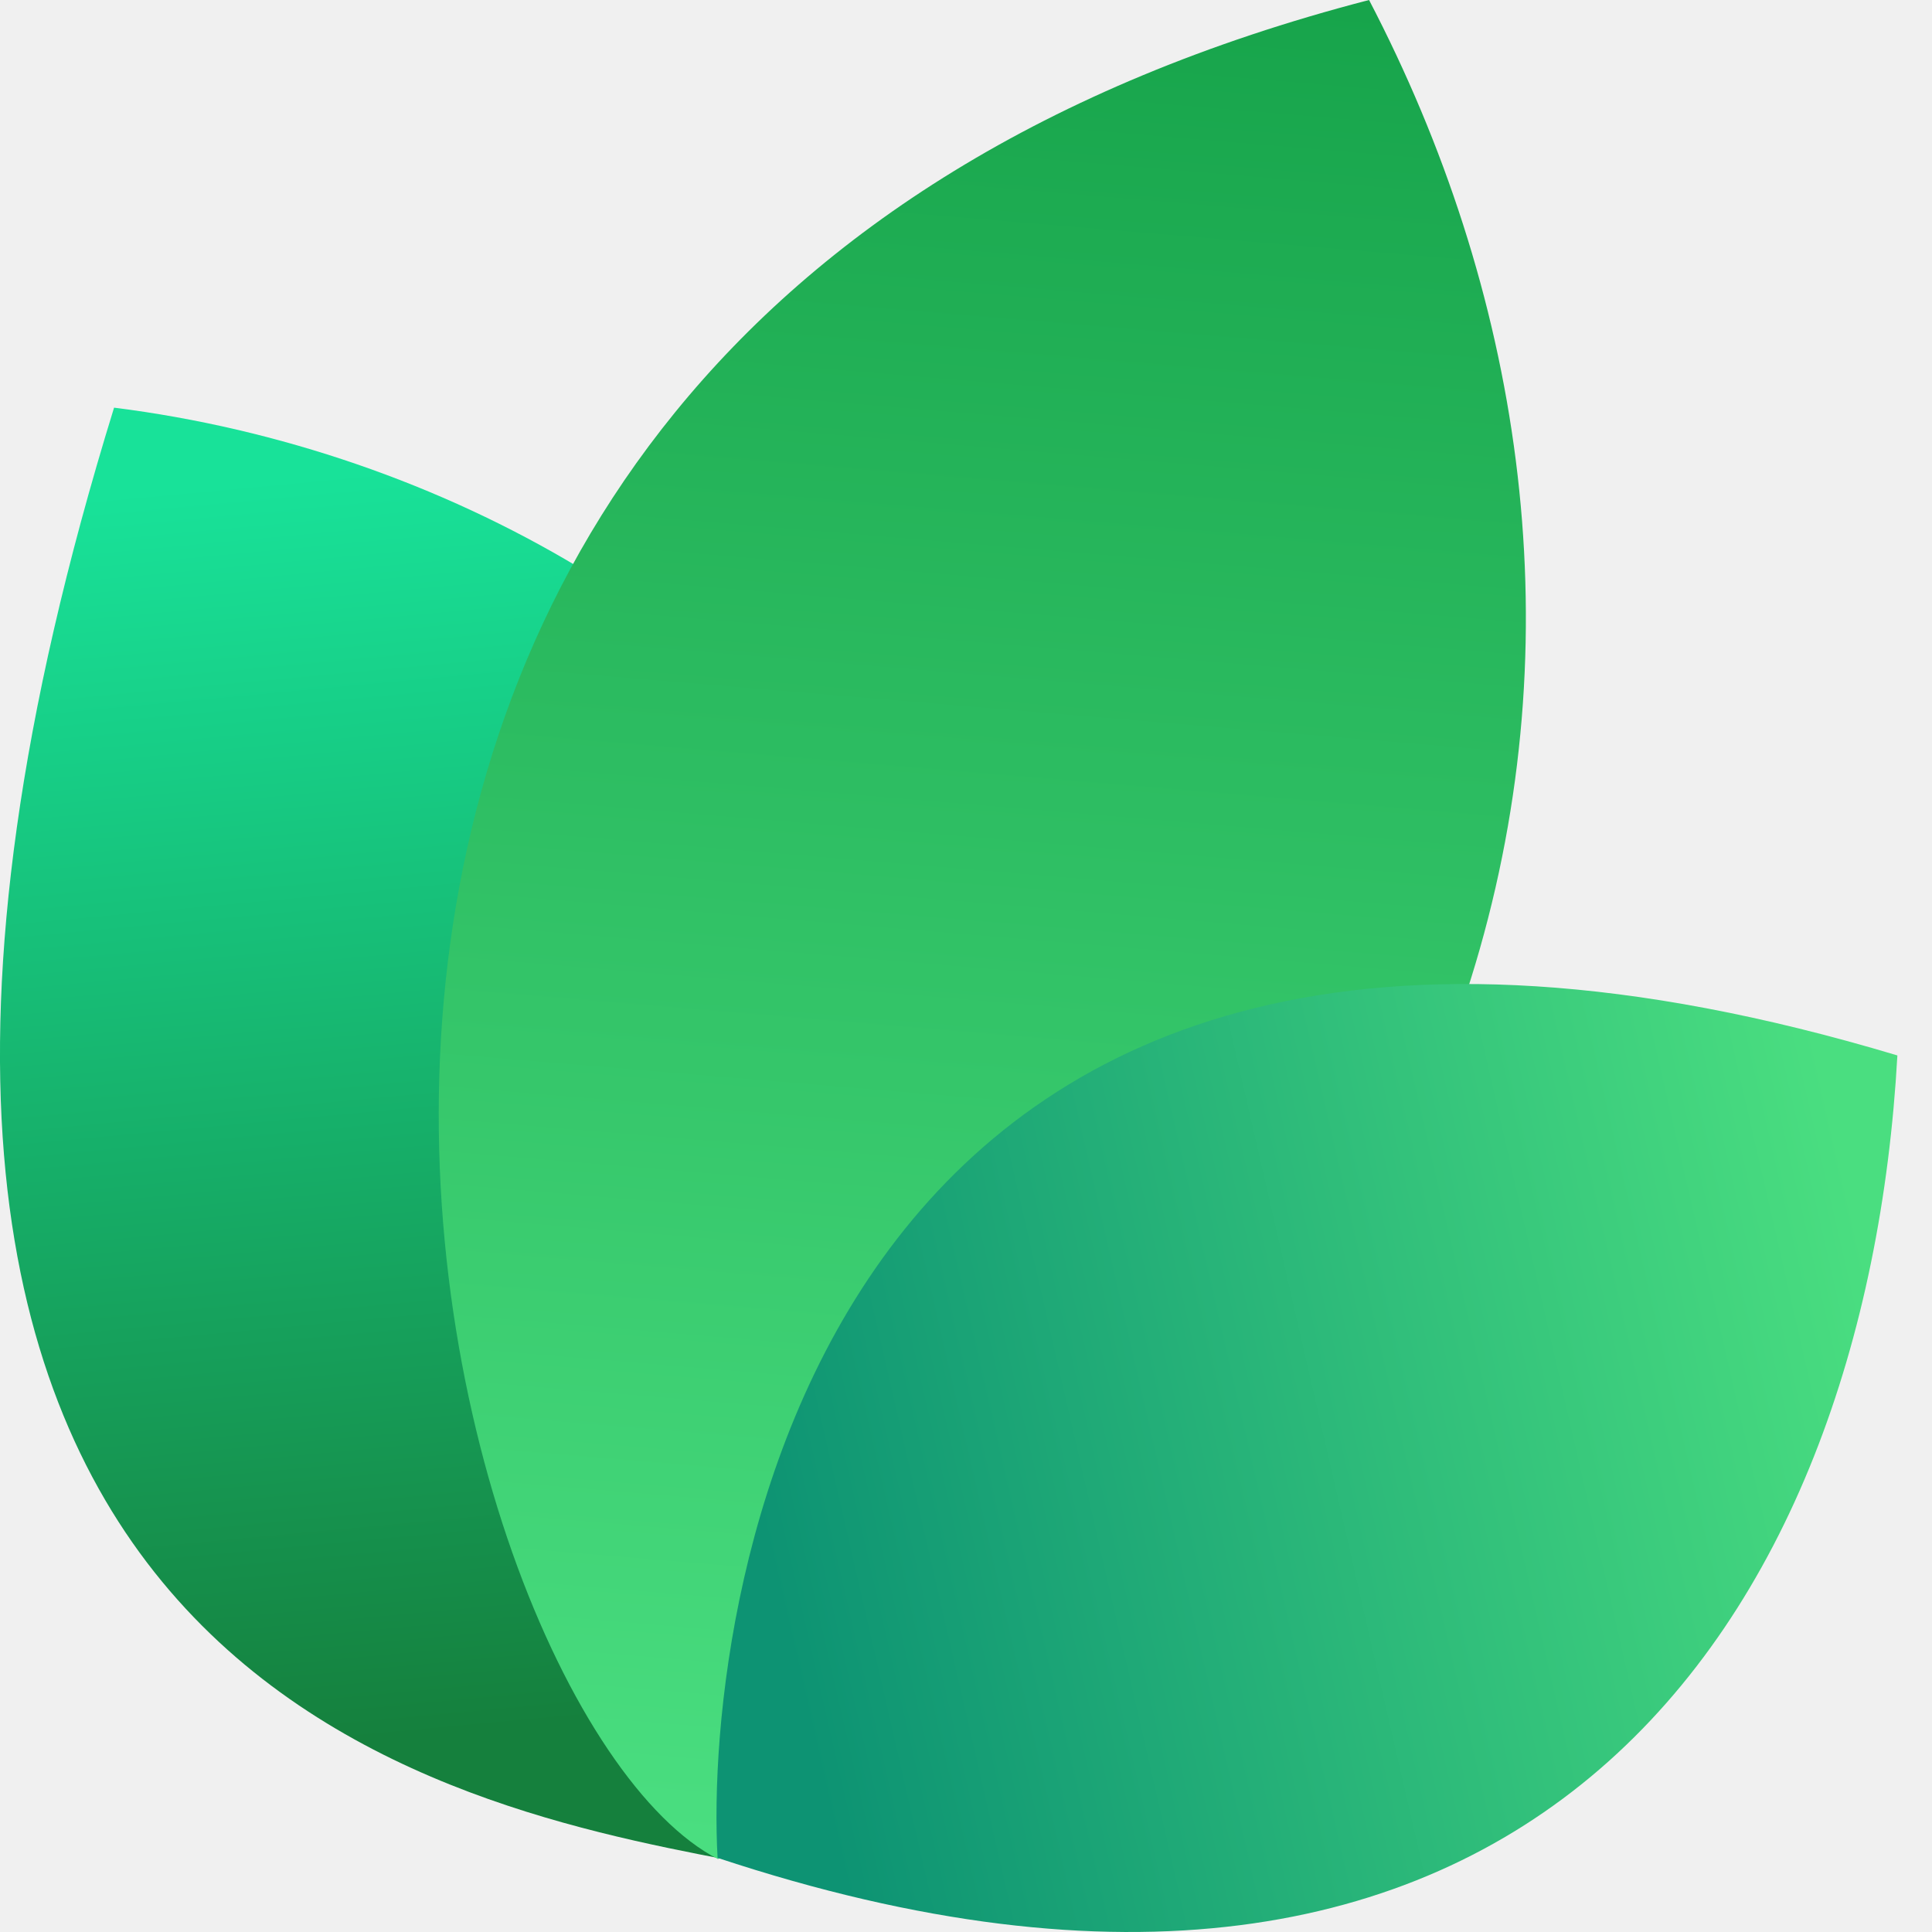
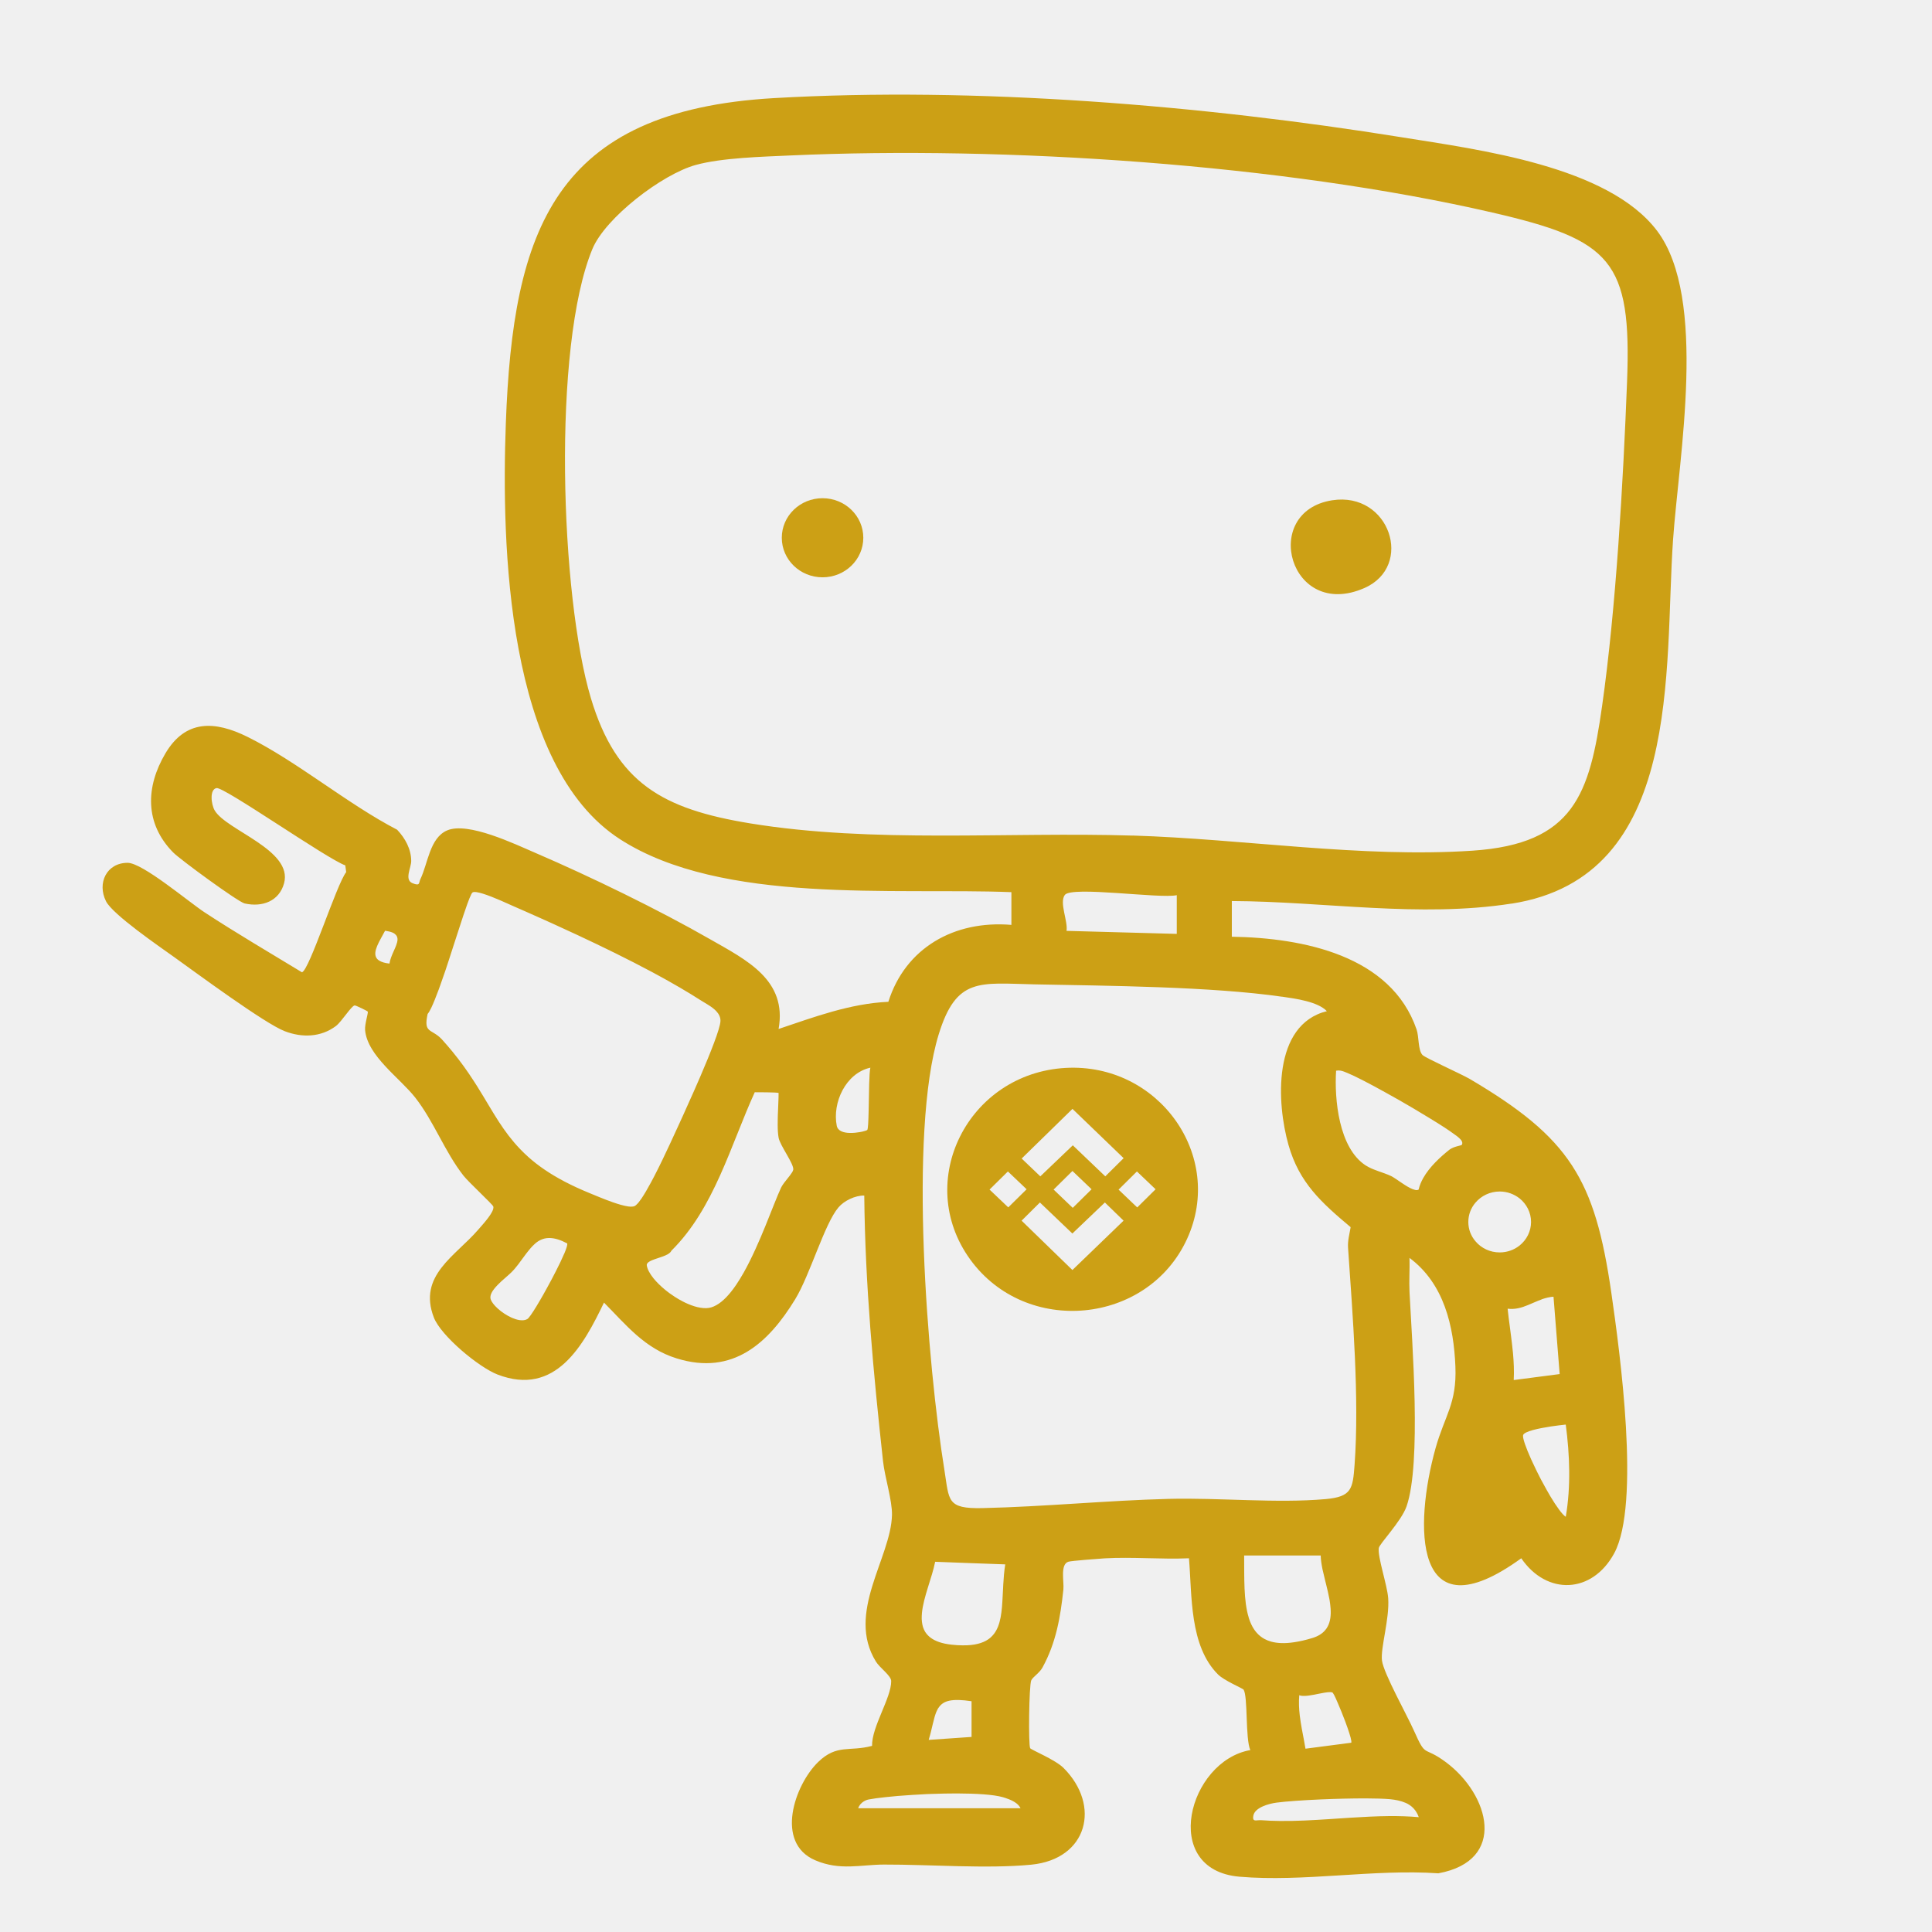
- <svg xmlns="http://www.w3.org/2000/svg" width="24" height="24" viewBox="0 0 24 24" fill="none">
-   <path d="M9.061 23.108C5.268 22.377 -3.391 20.627 1.417 5.064C9.634 6.099 16.973 14.064 9.061 23.108Z" fill="url(#paint0_linear_17557_2021)" />
-   <path d="M8.919 23.094C5.276 21.222 0.784 4.209 17.007 0C20.757 7.193 19.621 16.545 8.919 23.094Z" fill="url(#paint1_linear_17557_2021)" />
-   <path d="M8.914 23.079C8.735 19.882 10.159 9.085 23.57 13.111C23.181 20.123 18.984 26.418 8.914 23.079Z" fill="url(#paint2_linear_17557_2021)" />
+ <svg xmlns="http://www.w3.org/2000/svg" width="32" height="32" viewBox="0 0 32 32" fill="none">
+   <g clip-path="url(#clip0_2648_70)">
+     <path d="M17.649 17.688C16.034 17.779 15.132 19.566 16.069 20.86C16.995 22.138 19.012 21.943 19.663 20.517C20.29 19.142 19.189 17.602 17.649 17.688H17.649ZM17.763 18.366L18.611 19.183L18.307 19.484L17.769 18.97L17.231 19.484L16.922 19.189L17.764 18.366H17.763ZM18.08 19.698L17.768 20.006L17.451 19.703L17.763 19.395L18.08 19.698ZM16.39 19.703L16.694 19.403L17.004 19.698L16.7 19.998L16.39 19.703ZM17.763 21.036L16.921 20.218L17.224 19.917L17.762 20.431L18.3 19.917L18.61 20.218L17.762 21.036H17.763ZM18.836 19.999L18.527 19.704L18.831 19.403L19.14 19.698L18.836 19.999Z" fill="#CCA015" />
+     <path d="M22.066 8.286C23.018 8.139 23.426 9.377 22.598 9.74C21.36 10.283 20.868 8.473 22.066 8.286Z" fill="#CCA015" />
+     <path d="M13.624 9.562C13.997 9.562 14.299 9.269 14.299 8.907C14.299 8.545 13.997 8.252 13.624 8.252C13.251 8.252 12.949 8.545 12.949 8.907C12.949 9.269 13.251 9.562 13.624 9.562Z" fill="#CCA015" />
+     <path d="M25.038 14.967C27.889 14.523 27.561 11.078 27.711 8.941C27.806 7.573 28.288 4.94 27.448 3.825C26.637 2.749 24.497 2.48 23.212 2.273C19.915 1.742 16.156 1.433 12.82 1.625C9.181 1.834 8.495 3.805 8.378 7.016C8.305 9.012 8.384 12.686 10.271 13.901C11.956 14.987 14.811 14.7 16.752 14.777V15.319C15.801 15.239 14.994 15.704 14.714 16.593C14.079 16.622 13.486 16.845 12.896 17.043C13.041 16.232 12.368 15.903 11.762 15.557C10.907 15.067 9.78 14.519 8.871 14.128C8.526 13.98 7.75 13.605 7.404 13.755C7.117 13.88 7.088 14.302 6.964 14.559C6.933 14.621 6.965 14.681 6.833 14.629C6.692 14.572 6.812 14.371 6.811 14.26C6.81 14.064 6.712 13.885 6.578 13.743C5.749 13.312 4.922 12.613 4.102 12.206C3.555 11.934 3.071 11.918 2.74 12.478C2.411 13.034 2.395 13.639 2.868 14.119C2.983 14.236 3.942 14.938 4.052 14.964C4.346 15.03 4.624 14.926 4.705 14.63C4.856 14.079 3.753 13.755 3.557 13.425C3.498 13.327 3.467 13.076 3.586 13.053C3.709 13.028 5.426 14.233 5.719 14.333L5.734 14.445C5.575 14.645 5.123 16.076 5.001 16.104C4.469 15.78 3.916 15.457 3.391 15.113C3.124 14.938 2.363 14.292 2.114 14.291C1.765 14.291 1.605 14.628 1.756 14.928C1.866 15.147 2.637 15.675 2.884 15.852C3.245 16.11 4.382 16.951 4.714 17.079C5.003 17.191 5.315 17.181 5.564 16.994C5.66 16.921 5.817 16.662 5.874 16.653C5.893 16.65 6.085 16.745 6.091 16.755C6.103 16.774 6.039 16.962 6.047 17.061C6.085 17.49 6.625 17.856 6.878 18.18C7.188 18.576 7.364 19.073 7.677 19.473C7.762 19.581 8.162 19.95 8.171 19.984C8.193 20.071 7.994 20.282 7.921 20.367C7.546 20.804 6.917 21.126 7.186 21.822C7.304 22.126 7.93 22.647 8.242 22.767C9.203 23.136 9.665 22.28 10.004 21.575C10.369 21.943 10.677 22.335 11.207 22.499C12.141 22.79 12.73 22.241 13.17 21.521C13.417 21.117 13.655 20.273 13.886 20C13.981 19.887 14.165 19.799 14.315 19.802C14.329 21.276 14.466 22.741 14.626 24.204C14.655 24.469 14.78 24.854 14.774 25.095C14.756 25.807 14.009 26.714 14.508 27.521C14.573 27.627 14.761 27.754 14.761 27.845C14.763 28.122 14.438 28.6 14.444 28.917C14.069 29.018 13.863 28.883 13.552 29.184C13.161 29.563 12.83 30.524 13.503 30.812C13.913 30.988 14.255 30.884 14.643 30.883C15.401 30.881 16.35 30.956 17.08 30.885C18.014 30.794 18.24 29.906 17.615 29.282C17.48 29.147 17.08 28.983 17.063 28.956C17.032 28.908 17.043 27.913 17.081 27.831C17.108 27.774 17.217 27.711 17.267 27.619C17.492 27.209 17.564 26.786 17.613 26.328C17.626 26.197 17.556 25.911 17.696 25.867C17.747 25.851 18.193 25.818 18.298 25.811C18.759 25.785 19.232 25.83 19.693 25.81C19.745 26.425 19.698 27.257 20.173 27.733C20.276 27.837 20.585 27.965 20.598 27.986C20.671 28.104 20.625 28.796 20.709 28.987C19.684 29.166 19.207 30.969 20.528 31.084C21.589 31.176 22.749 30.954 23.824 31.028C24.969 30.817 24.672 29.728 23.951 29.189C23.564 28.901 23.628 29.134 23.421 28.669C23.306 28.409 22.919 27.72 22.89 27.505C22.863 27.297 23.016 26.82 22.993 26.473C22.977 26.252 22.816 25.791 22.837 25.64C22.848 25.57 23.211 25.197 23.297 24.95C23.546 24.234 23.388 22.234 23.346 21.401C23.337 21.213 23.351 21.022 23.346 20.835C23.919 21.261 24.079 21.967 24.106 22.633C24.131 23.249 23.93 23.442 23.777 23.988C23.426 25.247 23.386 27.122 25.197 25.81C25.62 26.429 26.372 26.399 26.736 25.728C27.176 24.915 26.83 22.393 26.688 21.408C26.416 19.53 26.003 18.849 24.344 17.871C24.204 17.789 23.612 17.525 23.561 17.474C23.485 17.395 23.505 17.172 23.463 17.051C23.041 15.825 21.585 15.534 20.403 15.515V14.924C21.944 14.931 23.506 15.204 25.038 14.966L25.038 14.967ZM6.562 15.657C6.557 15.67 6.552 15.683 6.546 15.697C6.537 15.718 6.528 15.739 6.518 15.761C6.489 15.825 6.46 15.894 6.451 15.96C6.375 15.952 6.322 15.935 6.285 15.913C6.229 15.88 6.212 15.832 6.217 15.776C6.223 15.709 6.262 15.629 6.306 15.548C6.31 15.54 6.314 15.533 6.318 15.526C6.338 15.489 6.359 15.452 6.378 15.416C6.427 15.423 6.466 15.432 6.496 15.444C6.511 15.45 6.524 15.457 6.535 15.465C6.545 15.473 6.554 15.481 6.561 15.489C6.572 15.502 6.578 15.517 6.581 15.532C6.583 15.543 6.585 15.553 6.584 15.565C6.583 15.593 6.574 15.624 6.562 15.657ZM9.343 20.769C9.326 20.809 9.305 20.855 9.282 20.904C9.258 20.953 9.232 21.005 9.205 21.059C9.159 21.149 9.109 21.245 9.058 21.336C9.038 21.373 9.018 21.409 8.998 21.444C8.958 21.514 8.92 21.58 8.885 21.637C8.815 21.752 8.759 21.833 8.735 21.847C8.712 21.86 8.687 21.867 8.658 21.868C8.516 21.875 8.31 21.749 8.2 21.63C8.156 21.582 8.127 21.536 8.123 21.5C8.12 21.471 8.128 21.441 8.144 21.41C8.154 21.39 8.168 21.369 8.184 21.349C8.2 21.328 8.219 21.307 8.239 21.286C8.258 21.266 8.28 21.245 8.301 21.225C8.312 21.215 8.323 21.205 8.334 21.196C8.367 21.166 8.4 21.138 8.43 21.111C8.46 21.084 8.487 21.058 8.507 21.035C8.516 21.025 8.525 21.015 8.533 21.005C8.551 20.984 8.567 20.963 8.583 20.943C8.614 20.902 8.644 20.861 8.673 20.821C8.688 20.802 8.702 20.782 8.716 20.763C8.731 20.744 8.745 20.726 8.759 20.709C8.78 20.683 8.802 20.657 8.824 20.635C8.853 20.605 8.883 20.579 8.916 20.558C8.957 20.532 9.002 20.515 9.052 20.508C9.073 20.506 9.093 20.505 9.116 20.506C9.193 20.509 9.284 20.536 9.393 20.594C9.404 20.609 9.384 20.675 9.344 20.769L9.343 20.769ZM10.582 19.91C10.574 19.918 10.568 19.926 10.561 19.934C10.541 19.956 10.524 19.971 10.509 19.977C10.493 19.984 10.472 19.986 10.448 19.986C10.435 19.986 10.422 19.985 10.408 19.983C10.336 19.973 10.243 19.946 10.149 19.913C9.998 19.86 9.843 19.793 9.766 19.762C9.461 19.637 9.22 19.509 9.023 19.375C8.924 19.308 8.837 19.24 8.758 19.17C8.705 19.123 8.657 19.076 8.611 19.028C8.542 18.956 8.481 18.883 8.423 18.808C8.308 18.658 8.21 18.5 8.11 18.333C8.076 18.277 8.043 18.221 8.008 18.163C7.973 18.105 7.937 18.047 7.9 17.987C7.881 17.957 7.862 17.927 7.842 17.897C7.743 17.744 7.631 17.585 7.494 17.418C7.439 17.351 7.38 17.283 7.317 17.213C7.296 17.191 7.276 17.173 7.257 17.158C7.159 17.081 7.079 17.076 7.065 16.974C7.062 16.954 7.062 16.929 7.065 16.9C7.068 16.87 7.074 16.836 7.083 16.794C7.101 16.773 7.121 16.738 7.143 16.693C7.179 16.617 7.221 16.513 7.266 16.391C7.275 16.367 7.284 16.342 7.293 16.316C7.312 16.265 7.33 16.211 7.349 16.156C7.359 16.129 7.368 16.101 7.378 16.073C7.397 16.016 7.416 15.958 7.435 15.9C7.464 15.813 7.492 15.724 7.52 15.637C7.548 15.551 7.575 15.466 7.602 15.385C7.654 15.223 7.702 15.078 7.741 14.97C7.767 14.899 7.789 14.844 7.806 14.812C7.814 14.796 7.821 14.785 7.827 14.782C7.851 14.765 7.916 14.777 7.998 14.802C8.178 14.858 8.437 14.98 8.517 15.015C8.574 15.04 8.633 15.066 8.693 15.092C8.784 15.132 8.877 15.174 8.974 15.217C9.038 15.245 9.103 15.275 9.169 15.305C9.235 15.335 9.302 15.366 9.369 15.397C9.437 15.428 9.505 15.459 9.573 15.491C9.984 15.683 10.409 15.891 10.798 16.099C10.863 16.134 10.927 16.169 10.989 16.203C11.02 16.22 11.051 16.238 11.082 16.255C11.143 16.289 11.203 16.324 11.262 16.358C11.32 16.392 11.378 16.426 11.433 16.46C11.488 16.493 11.541 16.527 11.593 16.56C11.634 16.587 11.684 16.614 11.732 16.645C11.78 16.675 11.827 16.709 11.864 16.748C11.907 16.795 11.936 16.849 11.933 16.914C11.927 17.038 11.768 17.438 11.6 17.829C11.531 17.99 11.46 18.149 11.397 18.288C11.38 18.328 11.362 18.366 11.346 18.402C11.338 18.419 11.33 18.437 11.323 18.454C11.285 18.538 11.253 18.606 11.232 18.653C11.207 18.709 11.158 18.814 11.098 18.944C11.023 19.105 10.93 19.302 10.837 19.481C10.819 19.517 10.8 19.552 10.782 19.585C10.727 19.687 10.674 19.778 10.628 19.847C10.612 19.87 10.597 19.89 10.583 19.908L10.582 19.91ZM13.138 19.376C13.13 19.423 13.045 19.514 12.985 19.595C12.965 19.622 12.948 19.648 12.937 19.671C12.805 19.956 12.588 20.598 12.318 21.078C12.277 21.149 12.236 21.218 12.193 21.281C12.165 21.322 12.136 21.362 12.106 21.399C12.003 21.527 11.895 21.619 11.781 21.654C11.729 21.67 11.668 21.671 11.602 21.66C11.536 21.65 11.465 21.627 11.393 21.596C11.364 21.584 11.336 21.57 11.307 21.555C11.264 21.533 11.221 21.508 11.179 21.481C11.151 21.463 11.124 21.444 11.097 21.425C11.07 21.405 11.044 21.386 11.019 21.365C10.981 21.334 10.945 21.302 10.913 21.27C10.88 21.238 10.85 21.205 10.824 21.173C10.763 21.097 10.723 21.024 10.713 20.961C10.709 20.94 10.72 20.922 10.739 20.907C10.804 20.855 10.969 20.828 11.062 20.773C11.089 20.757 11.111 20.738 11.121 20.715C11.828 20.016 12.1 18.971 12.501 18.091C12.501 18.091 12.896 18.09 12.896 18.104C12.896 18.157 12.894 18.218 12.891 18.282C12.889 18.346 12.886 18.414 12.883 18.481C12.883 18.498 12.882 18.515 12.882 18.531C12.881 18.564 12.881 18.597 12.881 18.629C12.881 18.709 12.885 18.782 12.896 18.843C12.918 18.973 13.155 19.281 13.139 19.376L13.138 19.376ZM14.388 18.37C14.388 18.384 14.388 18.398 14.387 18.412C14.383 18.574 14.378 18.703 14.364 18.716C14.357 18.722 14.325 18.734 14.28 18.744C14.268 18.746 14.256 18.748 14.243 18.751C14.218 18.755 14.189 18.759 14.161 18.762C14.146 18.764 14.131 18.765 14.116 18.765C14.102 18.766 14.087 18.766 14.072 18.765C13.97 18.762 13.876 18.733 13.859 18.645C13.784 18.265 14.006 17.775 14.416 17.684C14.395 17.769 14.393 18.104 14.388 18.37L14.388 18.37ZM15.267 26.766C15.267 26.75 15.268 26.734 15.27 26.717C15.295 26.451 15.438 26.13 15.489 25.868L16.07 25.89L16.65 25.911C16.632 26.024 16.623 26.137 16.617 26.247C16.616 26.269 16.614 26.291 16.614 26.313C16.611 26.356 16.61 26.399 16.607 26.441C16.595 26.692 16.576 26.913 16.465 27.06C16.446 27.085 16.425 27.107 16.401 27.128C16.316 27.199 16.194 27.243 16.019 27.251C15.994 27.252 15.968 27.252 15.94 27.252C15.886 27.252 15.826 27.248 15.762 27.241C15.603 27.224 15.49 27.183 15.413 27.125C15.375 27.096 15.345 27.063 15.322 27.026C15.308 27.001 15.296 26.975 15.287 26.947C15.279 26.92 15.273 26.89 15.27 26.86C15.266 26.829 15.265 26.799 15.267 26.766V26.766ZM16.092 28.769L15.382 28.818C15.391 28.787 15.399 28.758 15.407 28.73C15.41 28.715 15.414 28.701 15.418 28.688C15.442 28.591 15.46 28.506 15.481 28.434C15.49 28.403 15.5 28.375 15.511 28.349C15.519 28.332 15.526 28.316 15.535 28.3C15.54 28.293 15.545 28.286 15.55 28.279C15.589 28.223 15.644 28.185 15.729 28.168C15.815 28.151 15.931 28.153 16.092 28.178V28.77V28.769ZM14.214 29.951C14.23 29.902 14.264 29.863 14.307 29.837C14.333 29.821 14.362 29.809 14.393 29.804C14.462 29.791 14.555 29.778 14.662 29.767C14.791 29.752 14.942 29.74 15.102 29.73C15.182 29.725 15.265 29.72 15.348 29.716C15.376 29.715 15.404 29.714 15.432 29.713C15.571 29.708 15.713 29.705 15.847 29.705C16.17 29.706 16.457 29.723 16.61 29.767C16.622 29.771 16.636 29.775 16.649 29.779C16.732 29.806 16.83 29.847 16.881 29.914C16.89 29.926 16.897 29.937 16.903 29.95H14.214L14.214 29.951ZM20.683 26.792C20.597 26.515 20.61 26.137 20.607 25.764H21.875C21.876 25.832 21.888 25.908 21.904 25.989C21.918 26.053 21.934 26.12 21.951 26.188C21.955 26.205 21.96 26.222 21.964 26.239C21.985 26.325 22.006 26.411 22.021 26.495C22.029 26.545 22.036 26.595 22.039 26.642C22.047 26.754 22.035 26.857 21.99 26.941C21.977 26.965 21.962 26.988 21.942 27.009C21.895 27.061 21.829 27.103 21.736 27.131C21.624 27.165 21.523 27.188 21.432 27.201C21.28 27.224 21.157 27.218 21.056 27.191C21.015 27.179 20.978 27.165 20.945 27.147C20.845 27.093 20.774 27.009 20.725 26.904C20.708 26.869 20.694 26.831 20.682 26.792L20.683 26.792ZM22.072 28.035C22.075 28.038 22.081 28.046 22.089 28.061C22.092 28.065 22.095 28.07 22.098 28.076C22.113 28.105 22.133 28.148 22.154 28.198C22.194 28.29 22.242 28.407 22.283 28.517C22.333 28.653 22.375 28.778 22.382 28.835C22.384 28.85 22.384 28.861 22.38 28.865L21.623 28.964C21.605 28.854 21.582 28.744 21.562 28.634C21.549 28.561 21.537 28.487 21.528 28.413C21.515 28.302 21.51 28.191 21.52 28.078C21.528 28.081 21.537 28.084 21.546 28.086C21.584 28.093 21.635 28.09 21.69 28.082C21.717 28.078 21.746 28.073 21.774 28.068C21.789 28.066 21.803 28.063 21.817 28.059C21.846 28.054 21.873 28.048 21.9 28.043C21.913 28.041 21.926 28.038 21.938 28.036C21.975 28.03 22.008 28.026 22.033 28.027C22.05 28.027 22.063 28.029 22.072 28.035V28.035ZM23.02 29.8C23.114 29.809 23.204 29.827 23.281 29.861C23.292 29.866 23.303 29.871 23.313 29.876C23.365 29.904 23.41 29.942 23.446 29.993C23.453 30.003 23.459 30.013 23.466 30.025C23.479 30.047 23.49 30.071 23.499 30.098C23.339 30.084 23.176 30.079 23.012 30.08C22.794 30.082 22.573 30.094 22.352 30.108C22.242 30.115 22.132 30.123 22.022 30.13C21.747 30.148 21.473 30.164 21.204 30.161C21.097 30.16 20.99 30.156 20.885 30.148C20.881 30.148 20.875 30.148 20.871 30.148C20.862 30.148 20.852 30.148 20.843 30.149C20.835 30.149 20.826 30.15 20.818 30.151C20.81 30.152 20.802 30.152 20.796 30.152C20.792 30.152 20.789 30.152 20.786 30.151C20.783 30.151 20.78 30.15 20.777 30.149C20.772 30.147 20.768 30.144 20.764 30.14C20.756 30.129 20.753 30.109 20.759 30.074C20.784 29.935 21.022 29.873 21.145 29.857C21.304 29.836 21.579 29.817 21.876 29.804C22.127 29.793 22.394 29.787 22.619 29.787C22.782 29.787 22.924 29.792 23.02 29.8H23.02ZM25.907 23.598C25.918 23.597 25.927 23.596 25.934 23.596C26 24.101 26.02 24.62 25.934 25.123C25.904 25.104 25.865 25.061 25.822 25.002C25.778 24.943 25.729 24.868 25.679 24.784C25.658 24.75 25.638 24.715 25.618 24.678C25.587 24.624 25.556 24.567 25.526 24.51C25.507 24.472 25.487 24.434 25.468 24.396C25.458 24.377 25.449 24.358 25.44 24.339C25.422 24.301 25.404 24.264 25.387 24.227C25.378 24.209 25.37 24.192 25.362 24.174C25.274 23.979 25.217 23.819 25.227 23.772C25.242 23.707 25.49 23.657 25.692 23.626C25.702 23.625 25.712 23.623 25.721 23.622C25.796 23.611 25.863 23.603 25.906 23.599L25.907 23.598ZM25.537 21.52C25.553 21.515 25.569 21.51 25.584 21.505C25.616 21.496 25.648 21.488 25.681 21.483C25.698 21.48 25.714 21.479 25.731 21.478L25.833 22.759L25.072 22.858C25.08 22.709 25.073 22.56 25.06 22.413C25.05 22.314 25.039 22.216 25.026 22.117C25.02 22.068 25.013 22.019 25.007 21.97C24.994 21.872 24.981 21.774 24.971 21.676C25.093 21.692 25.202 21.66 25.308 21.616C25.384 21.585 25.46 21.549 25.538 21.521L25.537 21.52ZM24.439 19.919C24.534 19.807 24.678 19.735 24.84 19.735C24.965 19.735 25.08 19.779 25.17 19.85C25.285 19.943 25.359 20.083 25.359 20.24C25.359 20.396 25.285 20.536 25.17 20.629C25.08 20.701 24.965 20.744 24.84 20.744C24.678 20.744 24.534 20.673 24.439 20.56C24.364 20.473 24.32 20.361 24.32 20.24C24.32 20.118 24.364 20.006 24.439 19.919ZM22.13 17.734C22.157 17.729 22.181 17.729 22.204 17.733C22.243 17.74 22.278 17.756 22.318 17.772C22.447 17.825 22.684 17.948 22.945 18.093C23.098 18.177 23.259 18.269 23.411 18.359C23.498 18.41 23.583 18.461 23.662 18.51C23.761 18.57 23.851 18.626 23.926 18.675C23.956 18.695 23.983 18.713 24.008 18.73C24.033 18.747 24.055 18.763 24.074 18.777C24.099 18.795 24.155 18.831 24.19 18.871C24.198 18.88 24.205 18.888 24.21 18.898C24.212 18.902 24.214 18.907 24.216 18.912C24.22 18.921 24.221 18.93 24.22 18.939C24.22 18.948 24.216 18.956 24.209 18.965C24.206 18.969 24.172 18.975 24.131 18.987C24.11 18.993 24.088 19 24.067 19.009C24.046 19.018 24.025 19.029 24.009 19.041C23.853 19.165 23.677 19.328 23.573 19.512C23.539 19.573 23.512 19.637 23.497 19.703C23.492 19.706 23.486 19.709 23.479 19.71C23.473 19.712 23.465 19.712 23.457 19.712C23.45 19.712 23.441 19.709 23.433 19.707C23.388 19.697 23.333 19.667 23.277 19.632C23.255 19.617 23.232 19.603 23.21 19.588C23.144 19.544 23.083 19.5 23.045 19.481C22.976 19.448 22.902 19.424 22.829 19.398C22.774 19.378 22.72 19.358 22.669 19.331C22.653 19.322 22.636 19.313 22.62 19.303C22.174 19.014 22.1 18.206 22.13 17.734V17.734ZM21.235 16.508C21.458 16.54 21.827 16.59 21.977 16.748C21.074 16.971 21.144 18.273 21.342 18.966C21.519 19.589 21.886 19.919 22.371 20.326C22.352 20.439 22.32 20.548 22.328 20.666C22.404 21.78 22.517 23.157 22.436 24.263C22.406 24.661 22.39 24.791 21.954 24.83C21.149 24.902 20.191 24.805 19.362 24.826C18.339 24.852 17.298 24.956 16.271 24.979C15.678 24.992 15.723 24.853 15.643 24.353C15.36 22.601 15.046 18.761 15.548 17.132C15.841 16.18 16.226 16.285 17.134 16.304C18.352 16.328 20.062 16.34 21.236 16.509L21.235 16.508ZM17.636 14.824C17.745 14.671 19.212 14.889 19.491 14.827V15.468L17.665 15.418C17.691 15.258 17.543 14.953 17.636 14.824ZM18.757 13.84C16.688 13.776 14.46 13.971 12.421 13.637C10.977 13.4 10.209 12.971 9.787 11.564C9.281 9.875 9.143 5.743 9.812 4.124C10.027 3.606 10.967 2.885 11.524 2.732C11.957 2.613 12.627 2.596 13.087 2.575C16.649 2.414 21.248 2.72 24.717 3.52C26.688 3.975 27.027 4.313 26.949 6.328C26.885 7.981 26.767 10.067 26.536 11.692C26.329 13.152 26.073 13.977 24.389 14.09C22.546 14.212 20.604 13.896 18.757 13.839V13.84Z" fill="#CCA015" />
+   </g>
  <defs>
-     <linearGradient id="paint0_linear_17557_2021" x1="3.776" y1="5.916" x2="5.232" y2="21.559" gradientUnits="userSpaceOnUse">
-       <stop stop-color="#18E299" />
-       <stop offset="1" stop-color="#15803D" />
-     </linearGradient>
-     <linearGradient id="paint1_linear_17557_2021" x1="12.171" y1="-0.718" x2="10.19" y2="22.983" gradientUnits="userSpaceOnUse">
-       <stop stop-color="#16A34A" />
-       <stop offset="1" stop-color="#4ADE80" />
-     </linearGradient>
-     <linearGradient id="paint2_linear_17557_2021" x1="23.133" y1="15.353" x2="9.338" y2="18.52" gradientUnits="userSpaceOnUse">
-       <stop stop-color="#4ADE80" />
-       <stop offset="1" stop-color="#0D9373" />
-     </linearGradient>
+     <clipPath id="clip0_2648_70">
+       <rect width="32" height="32" fill="white" />
+     </clipPath>
  </defs>
</svg>
